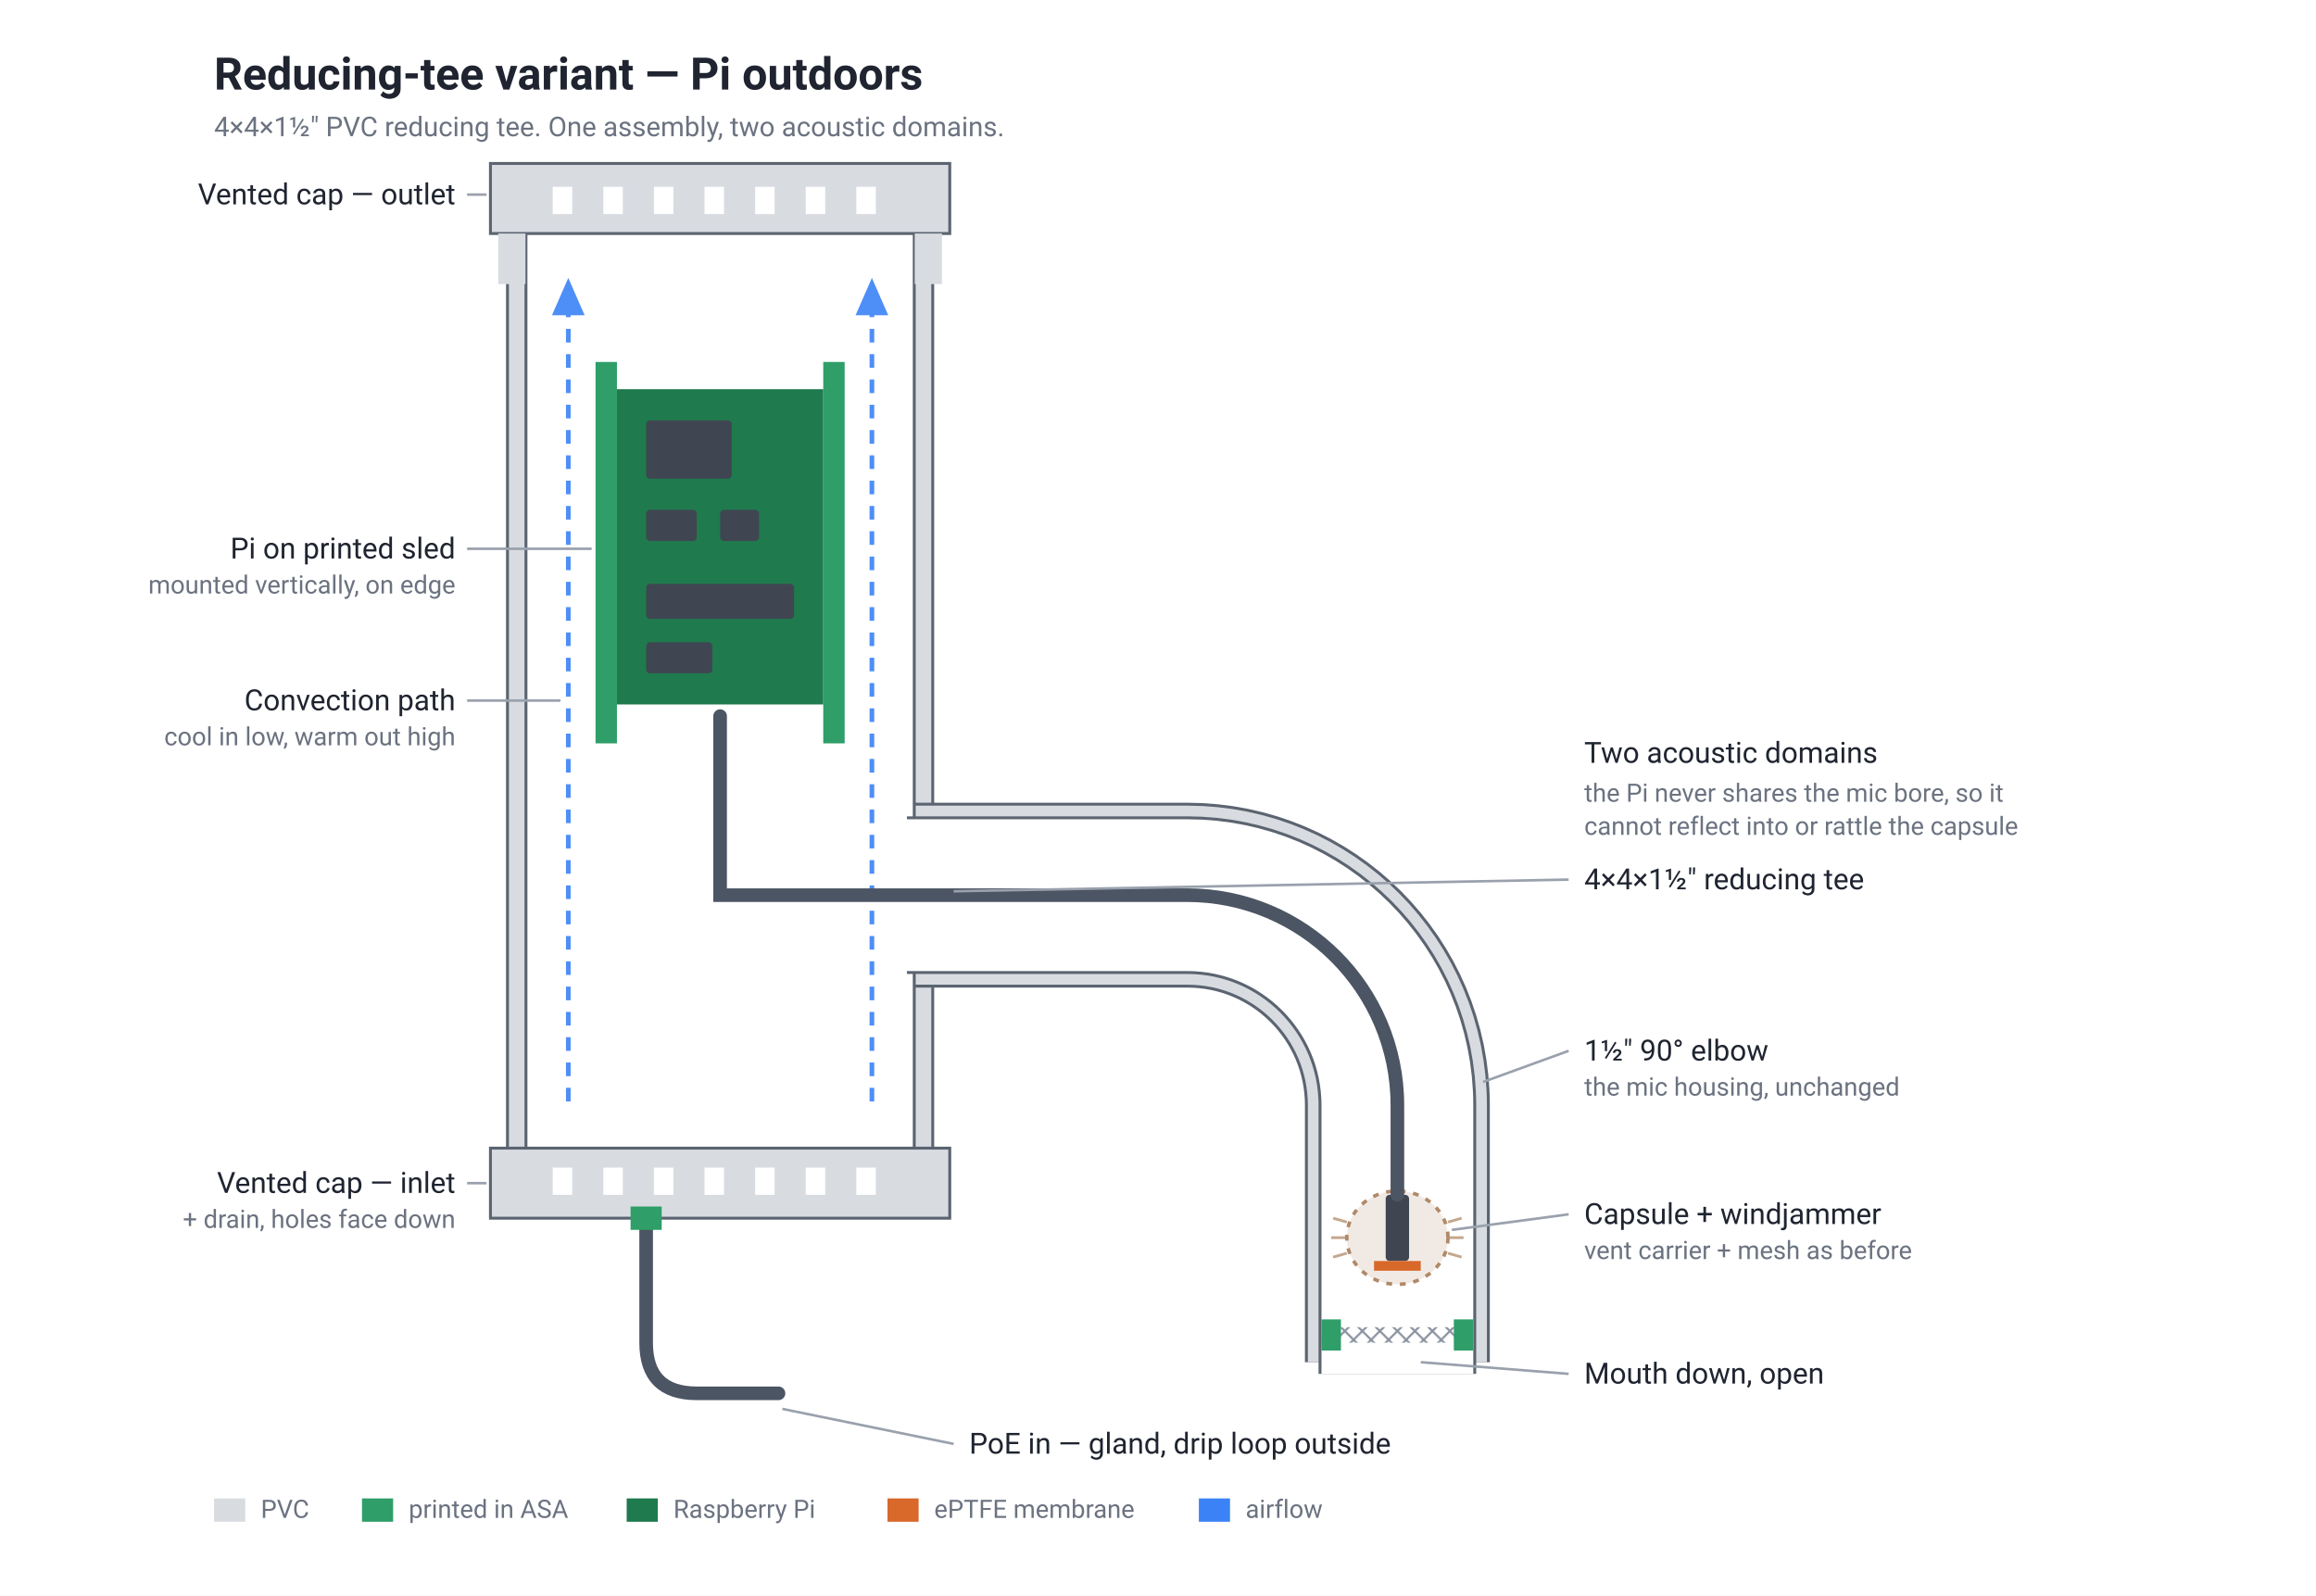
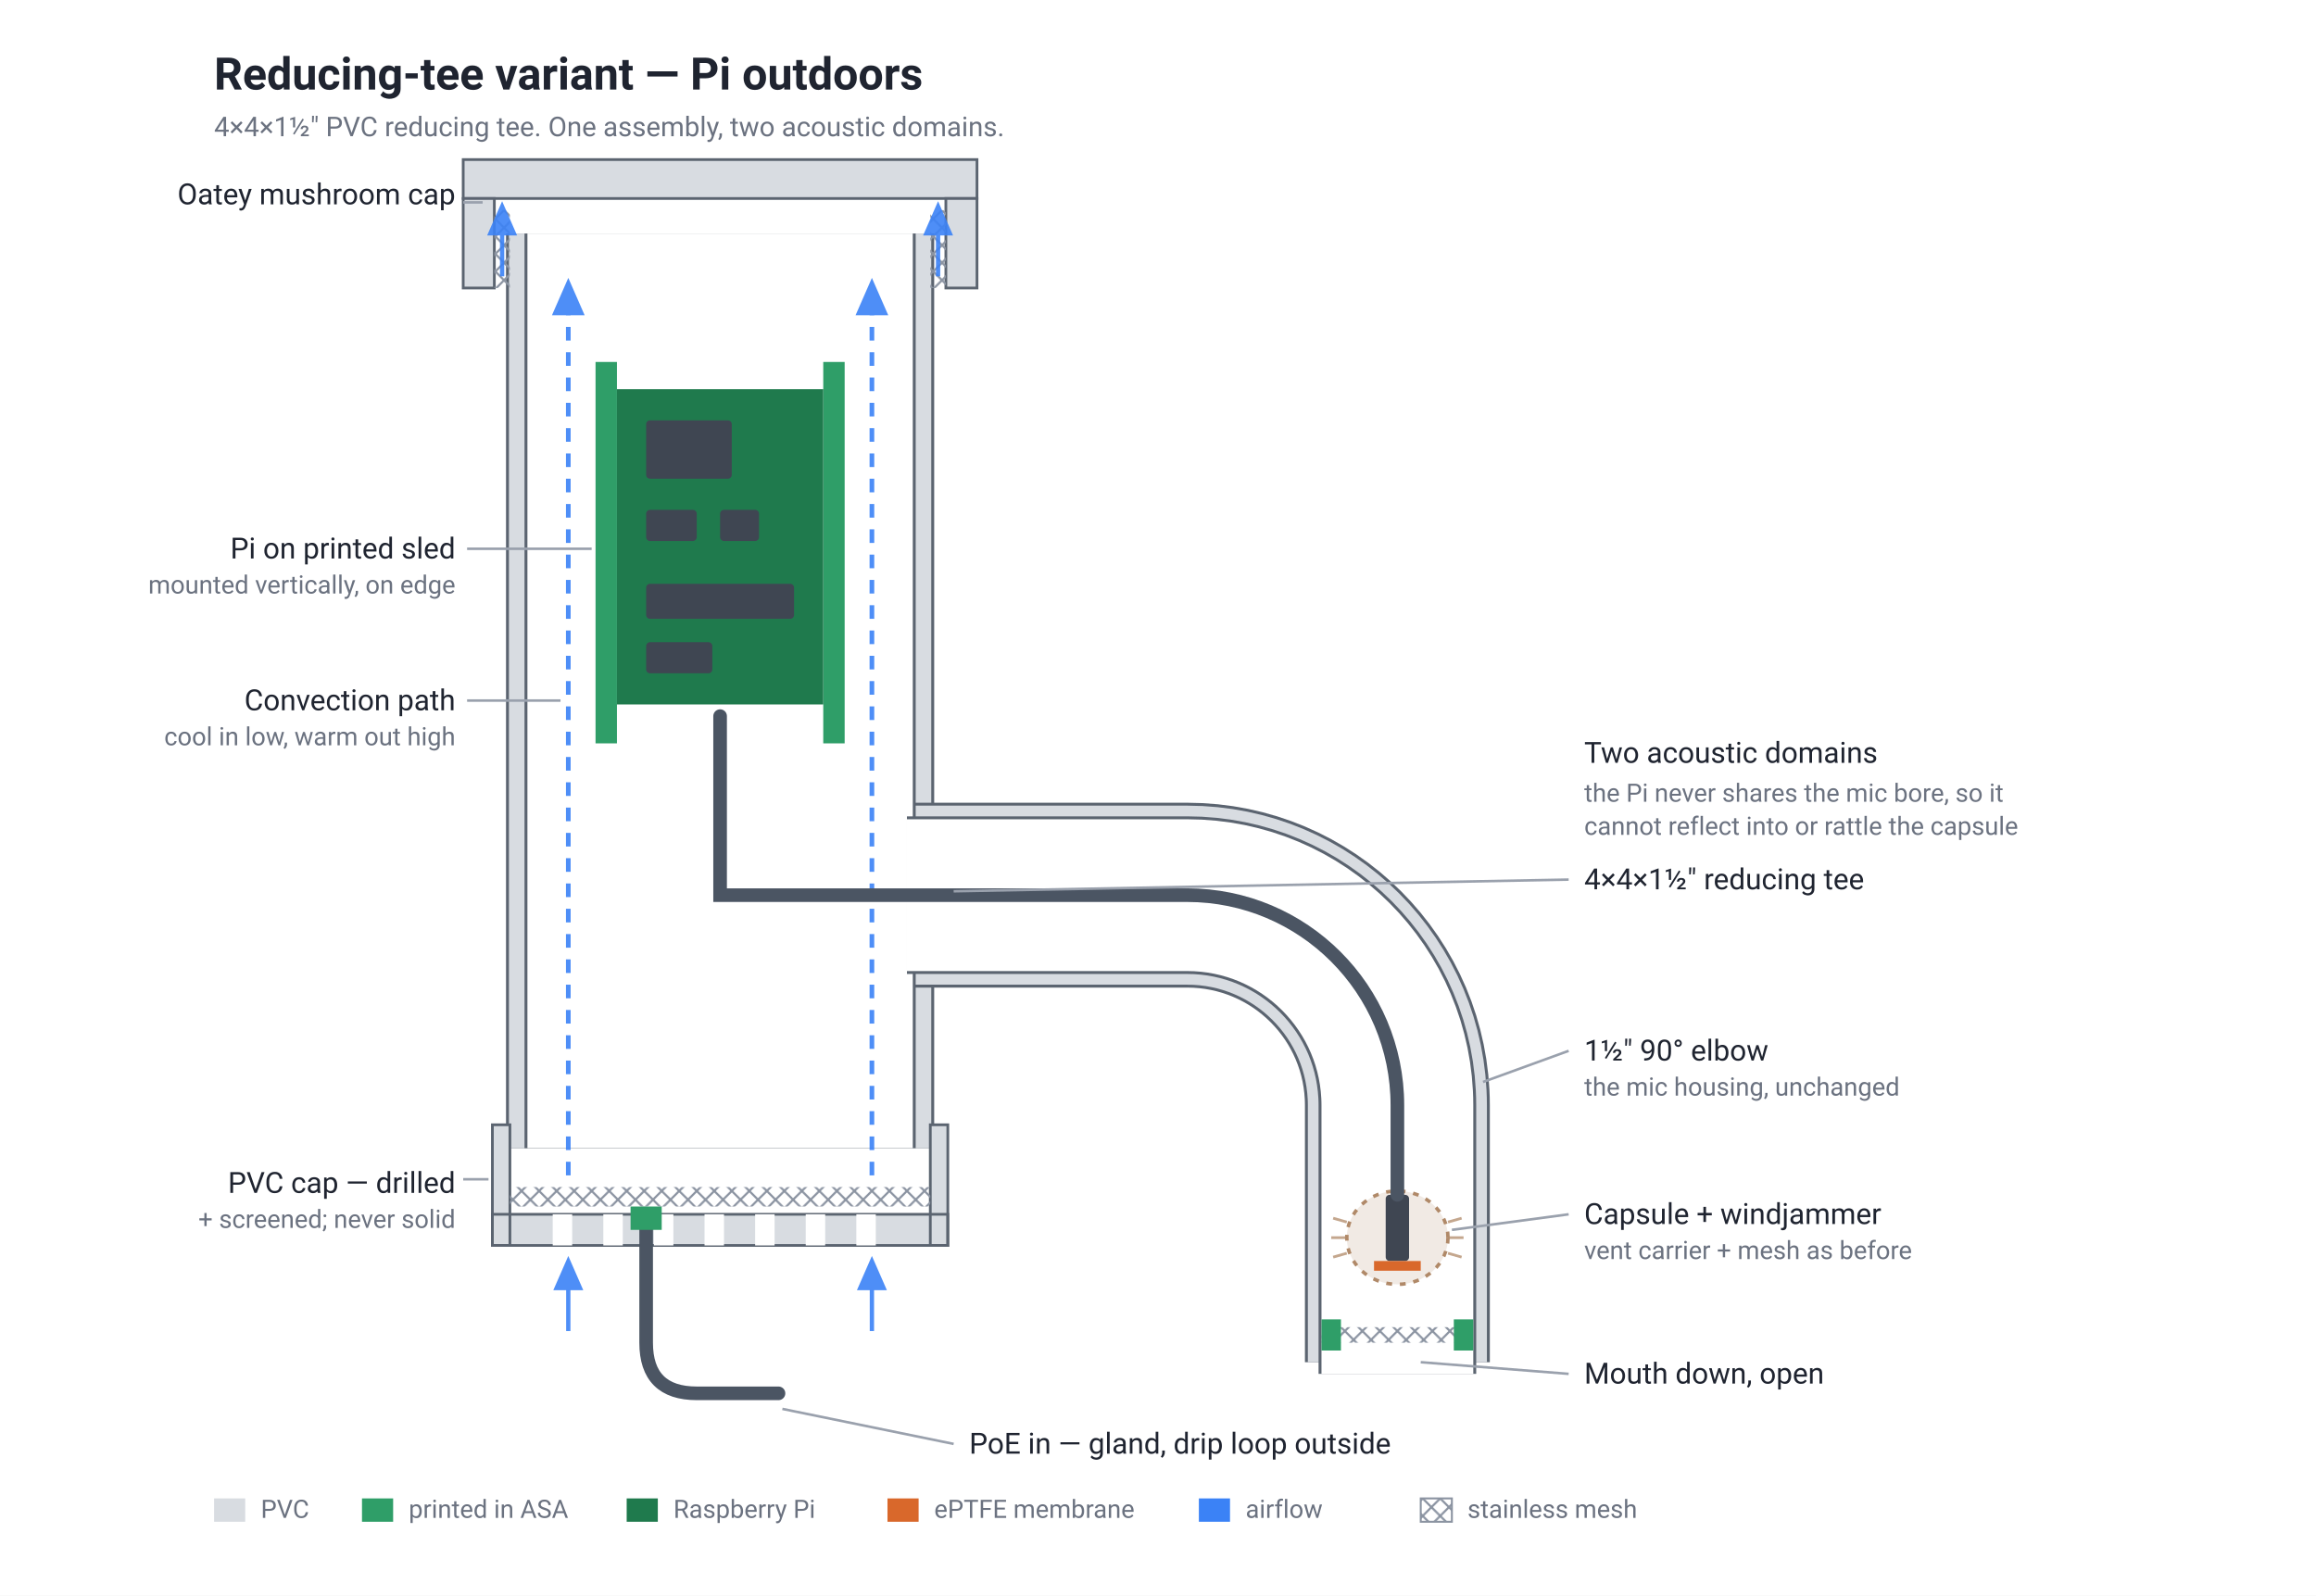
<svg xmlns="http://www.w3.org/2000/svg" viewBox="-70 0 1190 820" width="1190" height="820" role="img" aria-labelledby="title desc">
  <style>
    .bgfill   { fill: #ffffff; }
    .borefill { stroke: #ffffff; }
    .pvc      { stroke: #d8dce1; }
    .pvc-f    { fill:   #d8dce1; }
    .edge     { stroke: #5b6470; }
    .printed-f{ fill:   #2f9e68; }
    .pcb-f    { fill:   #1f7a4d; }
    .capsule-f{ fill:   #3f4652; }
    .fur-s    { stroke: #b08968; }
    .fur-f    { fill:   #b08968; }
    .vent-f   { fill:   #d9682b; }
    .cable-s  { stroke: #4b5563; }
    .air-s    { stroke: #3b82f6; }
    .air-f    { fill:   #3b82f6; }
    .mesh-s   { stroke: #8b93a1; }
    .label    { fill:   #1f2430; }
    .sub      { fill:   #6b7280; }
    .lead     { stroke: #9aa1ad; }

    @media (prefers-color-scheme: dark) {
      .bgfill   { fill: #14161a; }
      .borefill { stroke: #14161a; }
      .pvc      { stroke: #3a4048; }
      .pvc-f    { fill:   #3a4048; }
      .edge     { stroke: #98a2b3; }
      .printed-f{ fill:   #4ade80; }
      .pcb-f    { fill:   #35a06a; }
      .capsule-f{ fill:   #cbd5e1; }
      .fur-s    { stroke: #c39a75; }
      .fur-f    { fill:   #c39a75; }
      .vent-f   { fill:   #fb923c; }
      .cable-s  { stroke: #9ca3af; }
      .air-s    { stroke: #60a5fa; }
      .air-f    { fill:   #60a5fa; }
      .mesh-s   { stroke: #6b7280; }
      .label    { fill:   #e5e7eb; }
      .sub      { fill:   #9ca3af; }
      .lead     { stroke: #6b7280; }
    }

    text { font-family: ui-sans-serif, -apple-system, "Segoe UI", Roboto, Helvetica, Arial, sans-serif; }
    .t-title { font-size: 23px; font-weight: 600; }
    .t-sub   { font-size: 14px; }
    .t-lab   { font-size: 15px; }
    .t-small { font-size: 13px; }
  </style>
  <defs>
    <pattern id="meshpat2" width="9" height="9" patternUnits="userSpaceOnUse">
      <path d="M0,0 L9,9 M9,0 L0,9" class="mesh-s" stroke-width="1.1" fill="none" />
    </pattern>
    <marker id="airarrow" markerWidth="10" markerHeight="10" refX="5" refY="5" orient="auto">
      <path d="M0,1.5 L8,5 L0,8.5 z" class="air-f" />
    </marker>
  </defs>
  <rect x="-70" y="0" width="1190" height="820" class="bgfill" />
  <text x="40" y="46" class="label t-title">Reducing-tee variant — Pi outdoors</text>
  <text x="40" y="70" class="sub t-sub">4×4×1½″ PVC reducing tee. One assembly, two acoustic domains.</text>
  <path d="M 300,120 V 590" class="edge" stroke-width="220" stroke-linecap="butt" fill="none" />
  <path d="M 300,120 V 590" class="pvc" stroke-width="217" stroke-linecap="butt" fill="none" />
  <path d="M 300,460 H 540 A 108,108 0 0 1 648,568 V 700" class="edge" stroke-width="95" stroke-linecap="butt" fill="none" />
  <path d="M 300,460 H 540 A 108,108 0 0 1 648,568 V 700" class="pvc" stroke-width="92" stroke-linecap="butt" fill="none" />
  <path d="M 300,120 V 590" class="edge" stroke-width="201" stroke-linecap="butt" fill="none" />
  <path d="M 300,120 V 590" class="borefill" stroke-width="198" stroke-linecap="butt" fill="none" />
  <path d="M 396,460 H 540 A 108,108 0 0 1 648,568 V 706" class="edge" stroke-width="81" stroke-linecap="butt" fill="none" />
  <path d="M 396,460 H 540 A 108,108 0 0 1 648,568 V 706" class="borefill" stroke-width="78" stroke-linecap="butt" fill="none" />
  <g>
-     <rect x="182" y="84" width="236" height="36" class="pvc-f" />
-     <rect x="182" y="84" width="236" height="36" class="edge" fill="none" stroke-width="1.5" />
-     <rect x="186" y="120" width="14" height="26" class="pvc-f" />
-     <rect x="400" y="120" width="14" height="26" class="pvc-f" />
-     <g class="bgfill">
-       <rect x="214" y="96" width="10" height="14" />
-       <rect x="240" y="96" width="10" height="14" />
-       <rect x="266" y="96" width="10" height="14" />
-       <rect x="292" y="96" width="10" height="14" />
-       <rect x="318" y="96" width="10" height="14" />
-       <rect x="344" y="96" width="10" height="14" />
-       <rect x="370" y="96" width="10" height="14" />
-     </g>
+     <rect x="168" y="82" width="264" height="20" class="pvc-f" />
+     <rect x="168" y="82" width="264" height="20" class="edge" fill="none" stroke-width="1.4" />
+     <rect x="168" y="102" width="16" height="46" class="pvc-f" />
+     <rect x="168" y="102" width="16" height="46" class="edge" fill="none" stroke-width="1.4" />
+     <rect x="416" y="102" width="16" height="46" class="pvc-f" />
+     <rect x="416" y="102" width="16" height="46" class="edge" fill="none" stroke-width="1.4" />
+     <rect x="184" y="108" width="8" height="40" fill="url(#meshpat2)" />
+     <rect x="408" y="108" width="8" height="40" fill="url(#meshpat2)" />
  </g>
  <g>
-     <rect x="182" y="590" width="236" height="36" class="pvc-f" />
-     <rect x="182" y="590" width="236" height="36" class="edge" fill="none" stroke-width="1.5" />
+     <rect x="183" y="578" width="9" height="62" class="pvc-f" />
+     <rect x="408" y="578" width="9" height="62" class="pvc-f" />
+     <rect x="183" y="624" width="234" height="16" class="pvc-f" />
+     <rect x="183" y="578" width="9" height="62" class="edge" fill="none" stroke-width="1.4" />
+     <rect x="408" y="578" width="9" height="62" class="edge" fill="none" stroke-width="1.4" />
+     <rect x="183" y="624" width="234" height="16" class="edge" fill="none" stroke-width="1.4" />
    <g class="bgfill">
-       <rect x="214" y="600" width="10" height="14" />
-       <rect x="240" y="600" width="10" height="14" />
-       <rect x="266" y="600" width="10" height="14" />
-       <rect x="292" y="600" width="10" height="14" />
-       <rect x="318" y="600" width="10" height="14" />
-       <rect x="344" y="600" width="10" height="14" />
-       <rect x="370" y="600" width="10" height="14" />
+       <rect x="214" y="624" width="10" height="16" />
+       <rect x="240" y="624" width="10" height="16" />
+       <rect x="266" y="624" width="10" height="16" />
+       <rect x="292" y="624" width="10" height="16" />
+       <rect x="318" y="624" width="10" height="16" />
+       <rect x="344" y="624" width="10" height="16" />
+       <rect x="370" y="624" width="10" height="16" />
    </g>
+     <rect x="192" y="610" width="216" height="10" fill="url(#meshpat2)" />
  </g>
  <rect x="236" y="186" width="11" height="196" class="printed-f" />
  <rect x="353" y="186" width="11" height="196" class="printed-f" />
  <rect x="247" y="200" width="106" height="162" class="pcb-f" />
  <g class="capsule-f">
    <rect x="262" y="216" width="44" height="30" rx="2" />
    <rect x="262" y="262" width="26" height="16" rx="2" />
    <rect x="300" y="262" width="20" height="16" rx="2" />
    <rect x="262" y="300" width="76" height="18" rx="2" />
    <rect x="262" y="330" width="34" height="16" rx="2" />
  </g>
  <g class="air-s" stroke-width="2.4" fill="none" stroke-dasharray="7 6" marker-end="url(#airarrow)" opacity="0.9">
-     <path d="M222,566 V150" />
-     <path d="M378,566 V150" />
+     <path d="M222,604 V150" />
+     <path d="M378,604 V150" />
+   </g>
+   <g class="air-s" stroke-width="2.2" fill="none" marker-end="url(#airarrow)" opacity="0.9">
+     <path d="M222,684 V652" />
+     <path d="M378,684 V652" />
+     <path d="M188,142 V110" />
+     <path d="M412,142 V110" />
  </g>
  <ellipse cx="648" cy="636" rx="26" ry="24" class="fur-f" opacity="0.18" />
  <ellipse cx="648" cy="636" rx="26" ry="24" class="fur-s" fill="none" stroke-width="1.8" stroke-dasharray="3 4" />
  <g class="fur-s" stroke-width="1.4" opacity="0.75">
    <path d="M622,628 l-7,-2 M622,636 l-8,0 M622,644 l-7,2" />
    <path d="M674,628 l7,-2 M674,636 l8,0 M674,644 l7,2" />
  </g>
  <rect x="642" y="614" width="12" height="34" rx="2" class="capsule-f" />
  <rect x="636" y="648" width="24" height="5" class="vent-f" />
  <rect x="609" y="682" width="78" height="8" fill="url(#meshpat2)" />
  <rect x="609" y="678" width="10" height="16" class="printed-f" />
  <rect x="677" y="678" width="10" height="16" class="printed-f" />
  <path d="M 300,368 V 460 H 540 A 108,108 0 0 1 648,568 V 614" class="cable-s" stroke-width="7" fill="none" stroke-linecap="round" />
  <path d="M 262,626 V 690 q 0,26 26,26 H 330" class="cable-s" stroke-width="7" fill="none" stroke-linecap="round" />
  <rect x="254" y="620" width="16" height="12" class="printed-f" />
  <g class="lead" stroke-width="1.3" fill="none">
-     <path d="M170,100 H180" />
+     <path d="M168,104 H178" />
    <path d="M170,282 L234,282" />
-     <path d="M170,608 H180" />
+     <path d="M168,606 H181" />
    <path d="M170,360 L218,360" />
    <path d="M736,452 L420,458" />
    <path d="M736,540 L692,556" />
    <path d="M736,624 L676,632" />
    <path d="M736,706 L660,700" />
    <path d="M420,742 L332,724" />
  </g>
  <g class="label t-lab">
-     <text x="164" y="105" text-anchor="end">Vented cap — outlet</text>
+     <text x="164" y="105" text-anchor="end">Oatey mushroom cap</text>
    <text x="164" y="287" text-anchor="end">Pi on printed sled</text>
    <text x="164" y="365" text-anchor="end">Convection path</text>
-     <text x="164" y="613" text-anchor="end">Vented cap — inlet</text>
+     <text x="164" y="613" text-anchor="end">PVC cap — drilled</text>
    <text x="744" y="457">4×4×1½″ reducing tee</text>
    <text x="744" y="545">1½″ 90° elbow</text>
    <text x="744" y="629">Capsule + windjammer</text>
    <text x="744" y="711">Mouth down, open</text>
    <text x="428" y="747">PoE in — gland, drip loop outside</text>
  </g>
  <g class="sub t-small">
    <text x="164" y="305" text-anchor="end">mounted vertically, on edge</text>
    <text x="164" y="383" text-anchor="end">cool in low, warm out high</text>
-     <text x="164" y="631" text-anchor="end">+ drain, holes face down</text>
+     <text x="164" y="631" text-anchor="end">+ screened; never solid</text>
    <text x="744" y="563">the mic housing, unchanged</text>
    <text x="744" y="647">vent carrier + mesh as before</text>
  </g>
  <text x="744" y="392" class="label t-lab">Two acoustic domains</text>
  <text x="744" y="412" class="sub t-small">the Pi never shares the mic bore, so it</text>
  <text x="744" y="429" class="sub t-small">cannot reflect into or rattle the capsule</text>
  <g transform="translate(40,770)">
    <rect x="0" y="0" width="16" height="12" class="pvc-f" />
    <text x="24" y="10" class="sub t-small">PVC</text>
    <rect x="76" y="0" width="16" height="12" class="printed-f" />
    <text x="100" y="10" class="sub t-small">printed in ASA</text>
    <rect x="212" y="0" width="16" height="12" class="pcb-f" />
    <text x="236" y="10" class="sub t-small">Raspberry Pi</text>
    <rect x="346" y="0" width="16" height="12" class="vent-f" />
    <text x="370" y="10" class="sub t-small">ePTFE membrane</text>
    <rect x="506" y="0" width="16" height="12" class="air-f" />
    <text x="530" y="10" class="sub t-small">airflow</text>
+     <rect x="620" y="0" width="16" height="12" fill="url(#meshpat2)" />
+     <rect x="620" y="0" width="16" height="12" class="mesh-s" fill="none" stroke-width="1" />
+     <text x="644" y="10" class="sub t-small">stainless mesh</text>
  </g>
</svg>
